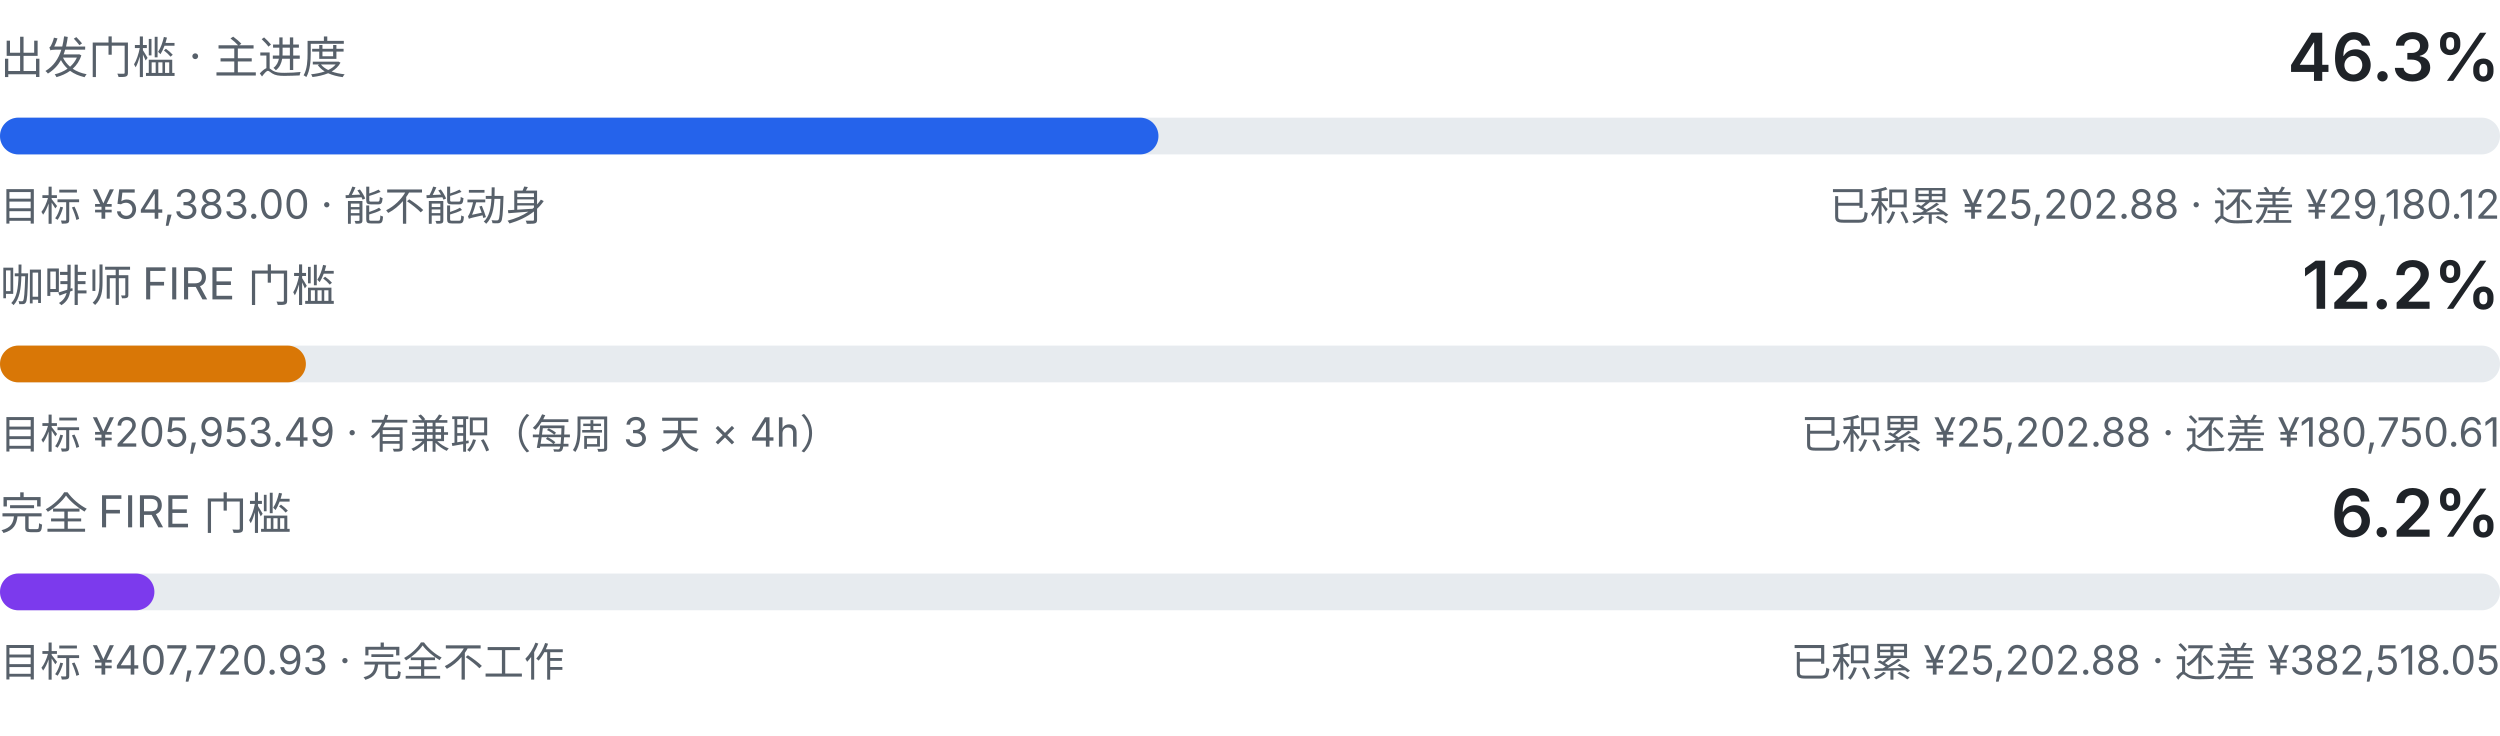
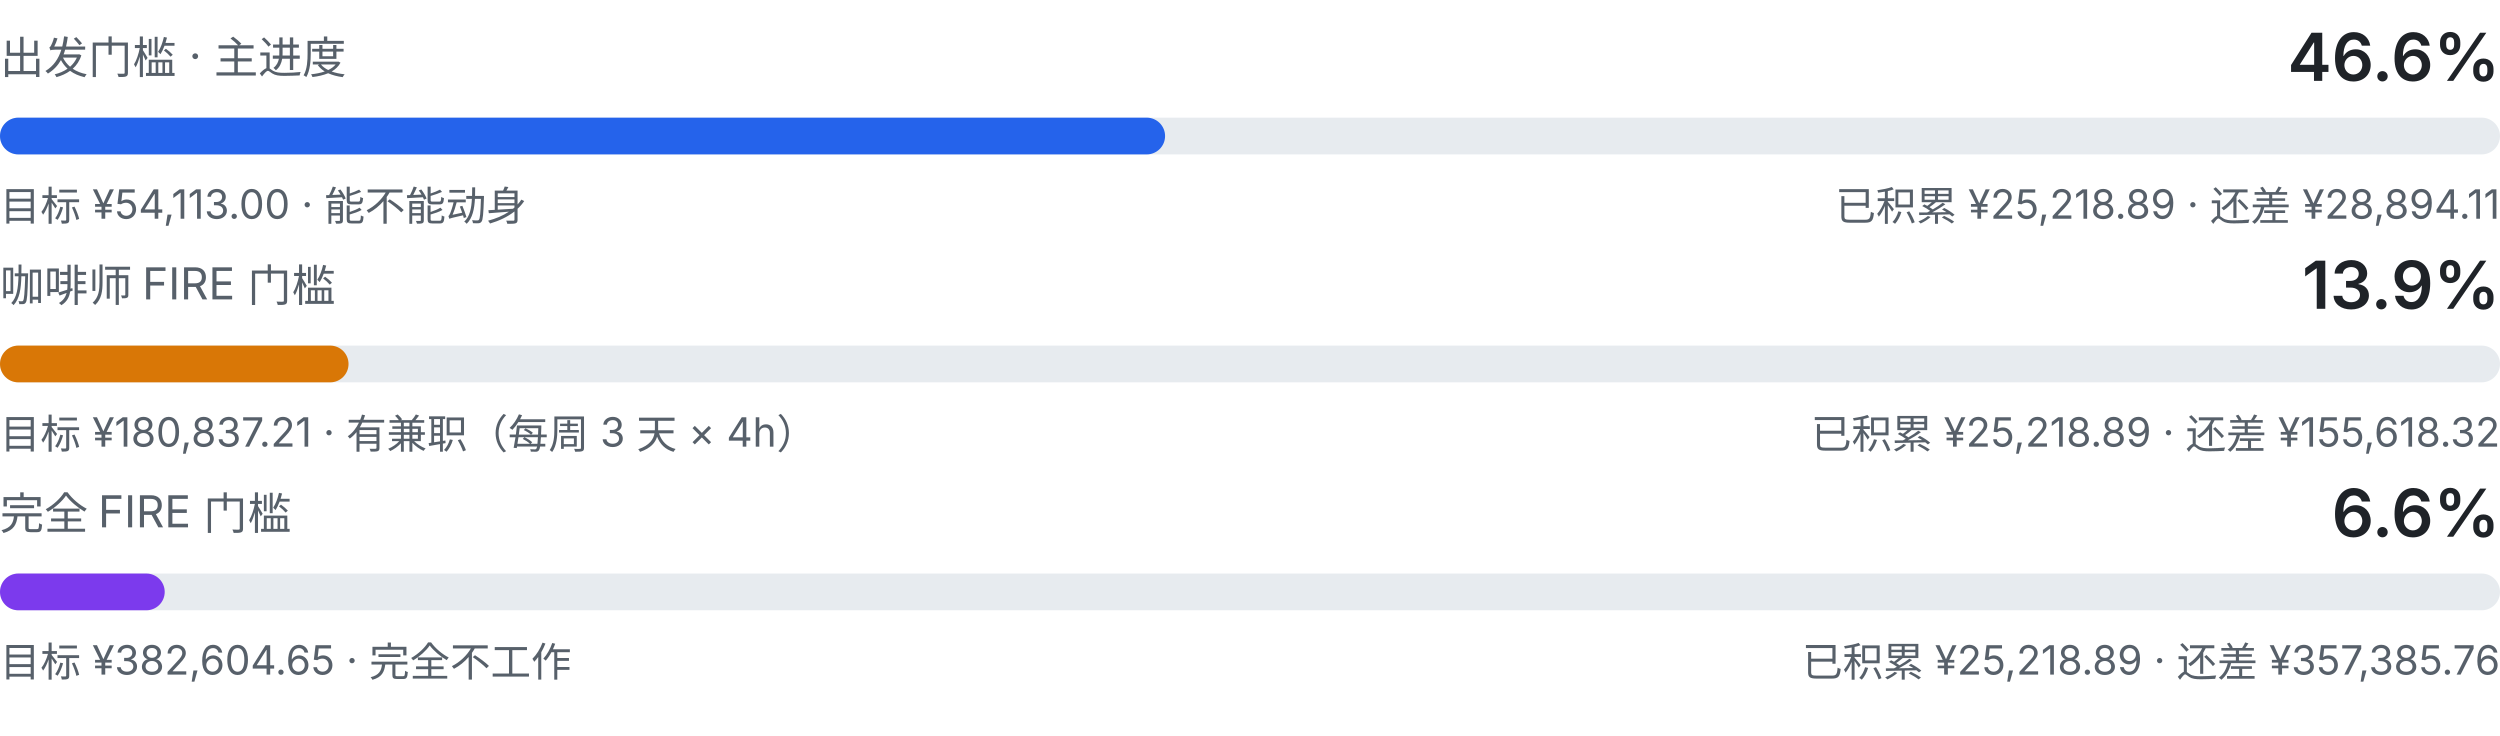
<svg xmlns="http://www.w3.org/2000/svg" viewBox="0 0 680 200" width="680" height="200" role="img" aria-label="三级门槛进度：出发门槛、咖啡师 FIRE、完全 FIRE">
  <style>
    .fg { fill: #1f2328; font-family: ui-sans-serif, system-ui, -apple-system, "Segoe UI", sans-serif; }
    .fg-muted { fill: #57606a; font-family: ui-sans-serif, system-ui, -apple-system, "Segoe UI", sans-serif; }
    .track { fill: #e7ebef; }
    .fill-a { fill: #2563eb; }
    .fill-b { fill: #d97706; }
    .fill-c { fill: #7c3aed; }
    @media (prefers-color-scheme: dark) {
      .fg { fill: #e6edf3; }
      .fg-muted { fill: #8b949e; }
      .track { fill: #21262d; }
      .fill-a { fill: #60a5fa; }
      .fill-b { fill: #f0b429; }
      .fill-c { fill: #a78bfa; }
    }
  </style>
  <text class="fg-muted" x="0" y="20" font-size="12">出发门槛 · 主进度</text>
-   <text class="fg" x="680" y="22" text-anchor="end" font-size="18" font-weight="600">46.3%</text>
+   <text class="fg" x="680" y="22" text-anchor="end" font-size="18" font-weight="600">46.6%</text>
  <rect class="track" x="0" y="32" width="680" height="10" rx="5.0" />
-   <rect class="fill-a" x="0" y="32" width="315.1" height="10" rx="5.0" />
-   <text class="fg-muted" x="0" y="60" font-size="11">目标 ¥54,383.00 · 能不能动身</text>
-   <text class="fg-muted" x="680" y="60" text-anchor="end" font-size="11">已积累 ¥25,202.88 · 还差 ¥29,180.12</text>
+   <rect class="fill-a" x="0" y="32" width="316.9" height="10" rx="5.0" />
+   <text class="fg-muted" x="0" y="60" font-size="11">目标 ¥54,113.00 · 能不能动身</text>
+   <text class="fg-muted" x="680" y="60" text-anchor="end" font-size="11">已积累 ¥25,218.89 · 还差 ¥28,894.11</text>
  <text class="fg-muted" x="0" y="82" font-size="12">咖啡师 FIRE 门槛</text>
-   <text class="fg" x="680" y="84" text-anchor="end" font-size="18" font-weight="600">12.2%</text>
+   <text class="fg" x="680" y="84" text-anchor="end" font-size="18" font-weight="600">13.9%</text>
  <rect class="track" x="0" y="94" width="680" height="10" rx="5.0" />
-   <rect class="fill-b" x="0" y="94" width="83.2" height="10" rx="5.0" />
-   <text class="fg-muted" x="0" y="122" font-size="11">目标 ¥205,953.49 · 有兼职（每周 3 天 × 4h）</text>
-   <text class="fg-muted" x="680" y="122" text-anchor="end" font-size="11">已积累 ¥25,202.88 · 还差 ¥180,750.61</text>
+   <rect class="fill-b" x="0" y="94" width="94.8" height="10" rx="5.0" />
+   <text class="fg-muted" x="0" y="122" font-size="11">目标 ¥180,837.21 · 有兼职（每周 3 天 × 4h）</text>
+   <text class="fg-muted" x="680" y="122" text-anchor="end" font-size="11">已积累 ¥25,218.89 · 还差 ¥155,618.32</text>
  <text class="fg-muted" x="0" y="144" font-size="12">完全 FIRE 门槛</text>
-   <text class="fg" x="680" y="146" text-anchor="end" font-size="18" font-weight="600">6.2%</text>
+   <text class="fg" x="680" y="146" text-anchor="end" font-size="18" font-weight="600">6.6%</text>
  <rect class="track" x="0" y="156" width="680" height="10" rx="5.0" />
-   <rect class="fill-c" x="0" y="156" width="42.0" height="10" rx="5.0" />
-   <text class="fg-muted" x="0" y="184" font-size="11">目标 ¥407,720.93 · 完全不工作</text>
-   <text class="fg-muted" x="680" y="184" text-anchor="end" font-size="11">已积累 ¥25,202.88 · 还差 ¥382,518.05</text>
+   <rect class="fill-c" x="0" y="156" width="44.8" height="10" rx="5.0" />
+   <text class="fg-muted" x="0" y="184" font-size="11">目标 ¥382,604.65 · 完全不工作</text>
+   <text class="fg-muted" x="680" y="184" text-anchor="end" font-size="11">已积累 ¥25,218.89 · 还差 ¥357,385.76</text>
</svg>
